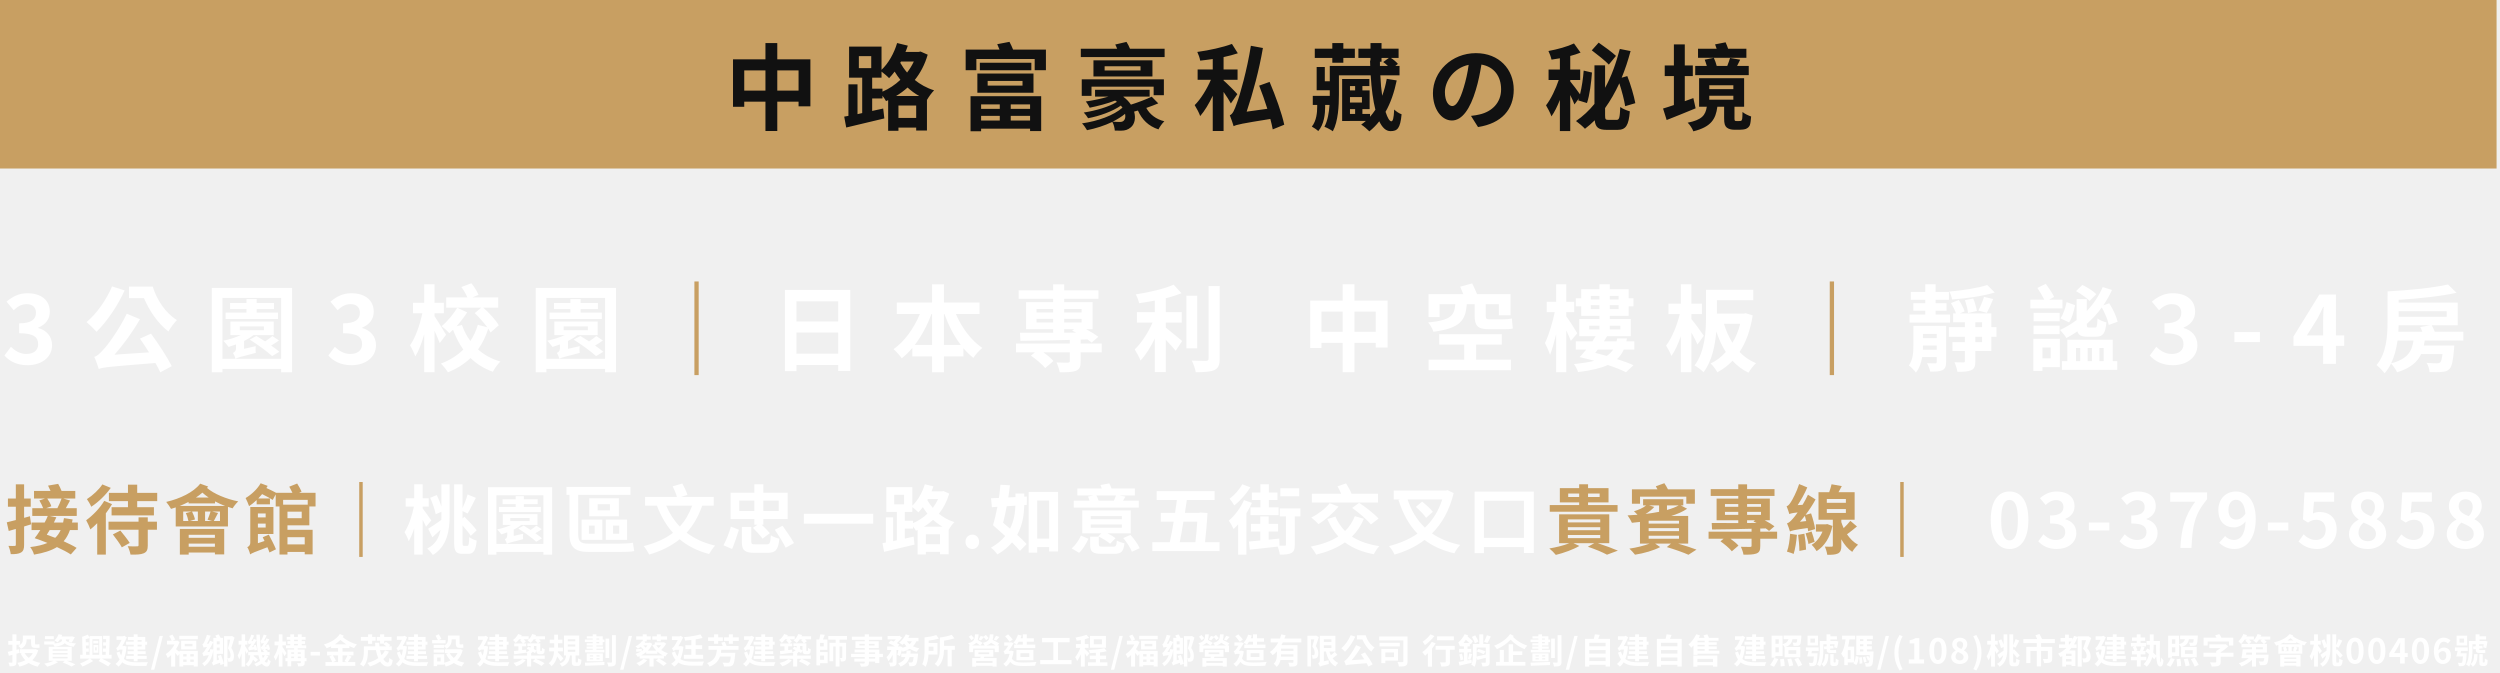
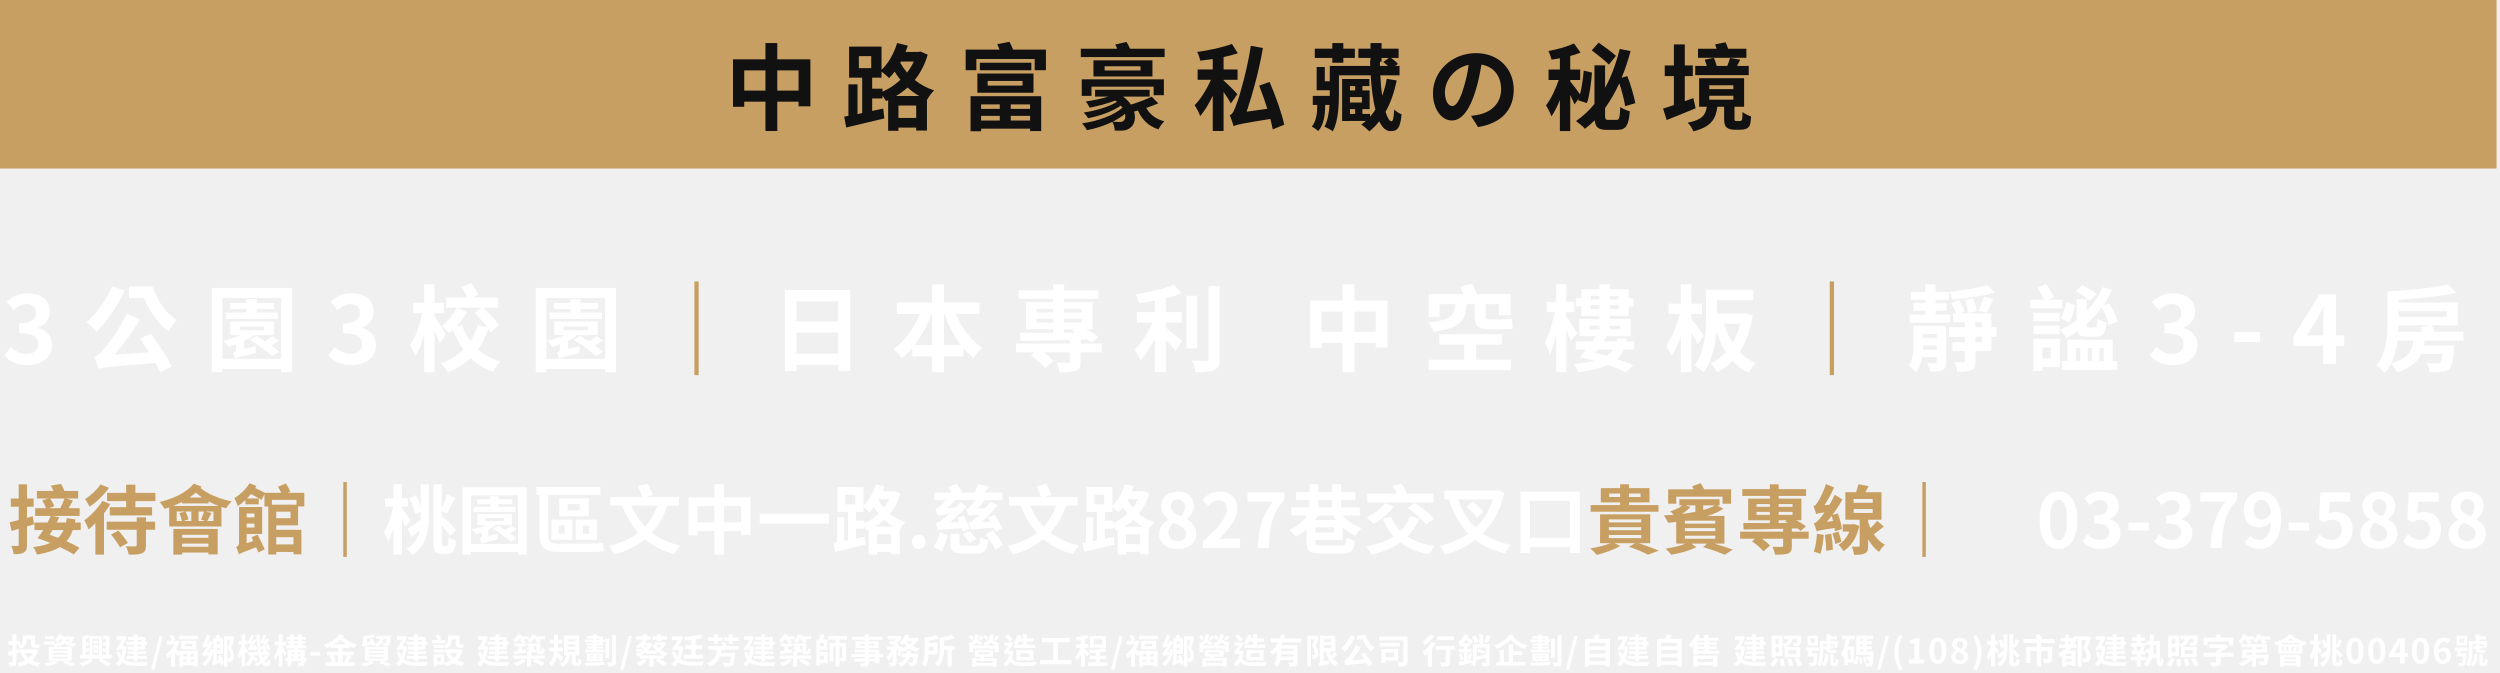
<svg xmlns="http://www.w3.org/2000/svg" width="584px" height="157px" viewBox="0 0 584 157" version="1.1">
  <g id="Page-1" stroke="none" stroke-width="1" fill="none" fill-rule="evenodd">
    <g id="電腦版" transform="translate(-130, -5840)">
      <g id="歡迎預約-1" transform="translate(0, 5377)">
        <g id="Group-16" transform="translate(130, 463)">
          <g id="Group-15">
            <rect id="Rectangle" fill="#C89F62" x="0" y="0" width="583.2" height="39.366" />
            <text id="中路富豪私藏の秘境" font-family="NotoSansCJKtc-Bold, Noto Sans CJK TC" font-size="21.87" font-weight="bold" letter-spacing="5.467" fill="#111111">
              <tspan x="169.31" y="28.645">中路富豪私藏の秘境</tspan>
            </text>
          </g>
          <text id="3公園3校園｜日本專利-中空樓板｜靜謐3" font-family="NotoSansCJKtc-Bold, Noto Sans CJK TC" font-size="21.87" font-weight="bold" letter-spacing="6.342">
            <tspan x="0.477" y="85" fill="#FFFFFF">3公園3校園</tspan>
            <tspan x="151.774" y="85" fill="#C89F62">｜</tspan>
            <tspan x="179.986" y="85" fill="#FFFFFF">日本專利 中空樓板</tspan>
            <tspan x="416.992" y="85" fill="#C89F62">｜</tspan>
            <tspan x="445.204" y="85" fill="#FFFFFF">靜謐3-4房</tspan>
          </text>
-           <text id="接待會館｜桃園區文忠一路.如意五街交叉口" font-family="NotoSansCJKtc-Bold, Noto Sans CJK TC" font-size="17.496" font-weight="bold" letter-spacing="1.094">
-             <tspan x="1.21" y="128" fill="#C89F62">接待會館｜</tspan>
-             <tspan x="94.158" y="128" fill="#FFFFFF">桃園區文忠一路.如意五街交叉口</tspan>
-             <tspan x="361.19" y="128" fill="#C89F62">  貴賓專線｜</tspan>
-             <tspan x="464.268" y="128" fill="#FFFFFF">03-379-5858</tspan>
+           <text id="接待會館｜桃園區文中一路.慈文路827巷" font-family="NotoSansCJKtc-Bold, Noto Sans CJK TC" font-size="17.496" font-weight="bold" letter-spacing="-0.006">
+             <tspan x="1.883" y="128" fill="#C89F62">接待會館｜</tspan>
+             <tspan x="89.33" y="128" fill="#FFFFFF">桃園區文中一路.慈文路827巷交叉口</tspan>
+             <tspan x="370.759" y="128" fill="#C89F62">　貴賓專線｜</tspan>
+             <tspan x="475.696" y="128" fill="#FFFFFF">03-379-5858</tspan>
          </text>
-           <text id="投資興建/福鄉機構-金茂建設-建築規劃/" font-family="NotoSansCJKtc-Bold, Noto Sans CJK TC" font-size="8.019" font-weight="bold" letter-spacing="0.365" fill="#FFFFFF">
-             <tspan x="1.623" y="155">投資興建/福鄉機構-金茂建設 建築規劃/蔡廷芳建築師事務所 營造工程/福鄉營造有限公司 行銷企劃/自建自售 建照號碼/(108)桃市都建執照字第會桃00406號</tspan>
+           <text id="投資興建/福鄉機構-金貿建設-建築規劃/" font-family="NotoSansCJKtc-Bold, Noto Sans CJK TC" font-size="8.019" font-weight="bold" letter-spacing="0.365" fill="#FFFFFF">
+             <tspan x="1.623" y="155">投資興建/福鄉機構-金貿建設 建築規劃/蔡廷芳建築師事務所 營造工程/福鄉營造有限公司 行銷企劃/自建自售 建照號碼/(108)桃市都建執照字第會桃00406號</tspan>
          </text>
        </g>
      </g>
    </g>
  </g>
</svg>
